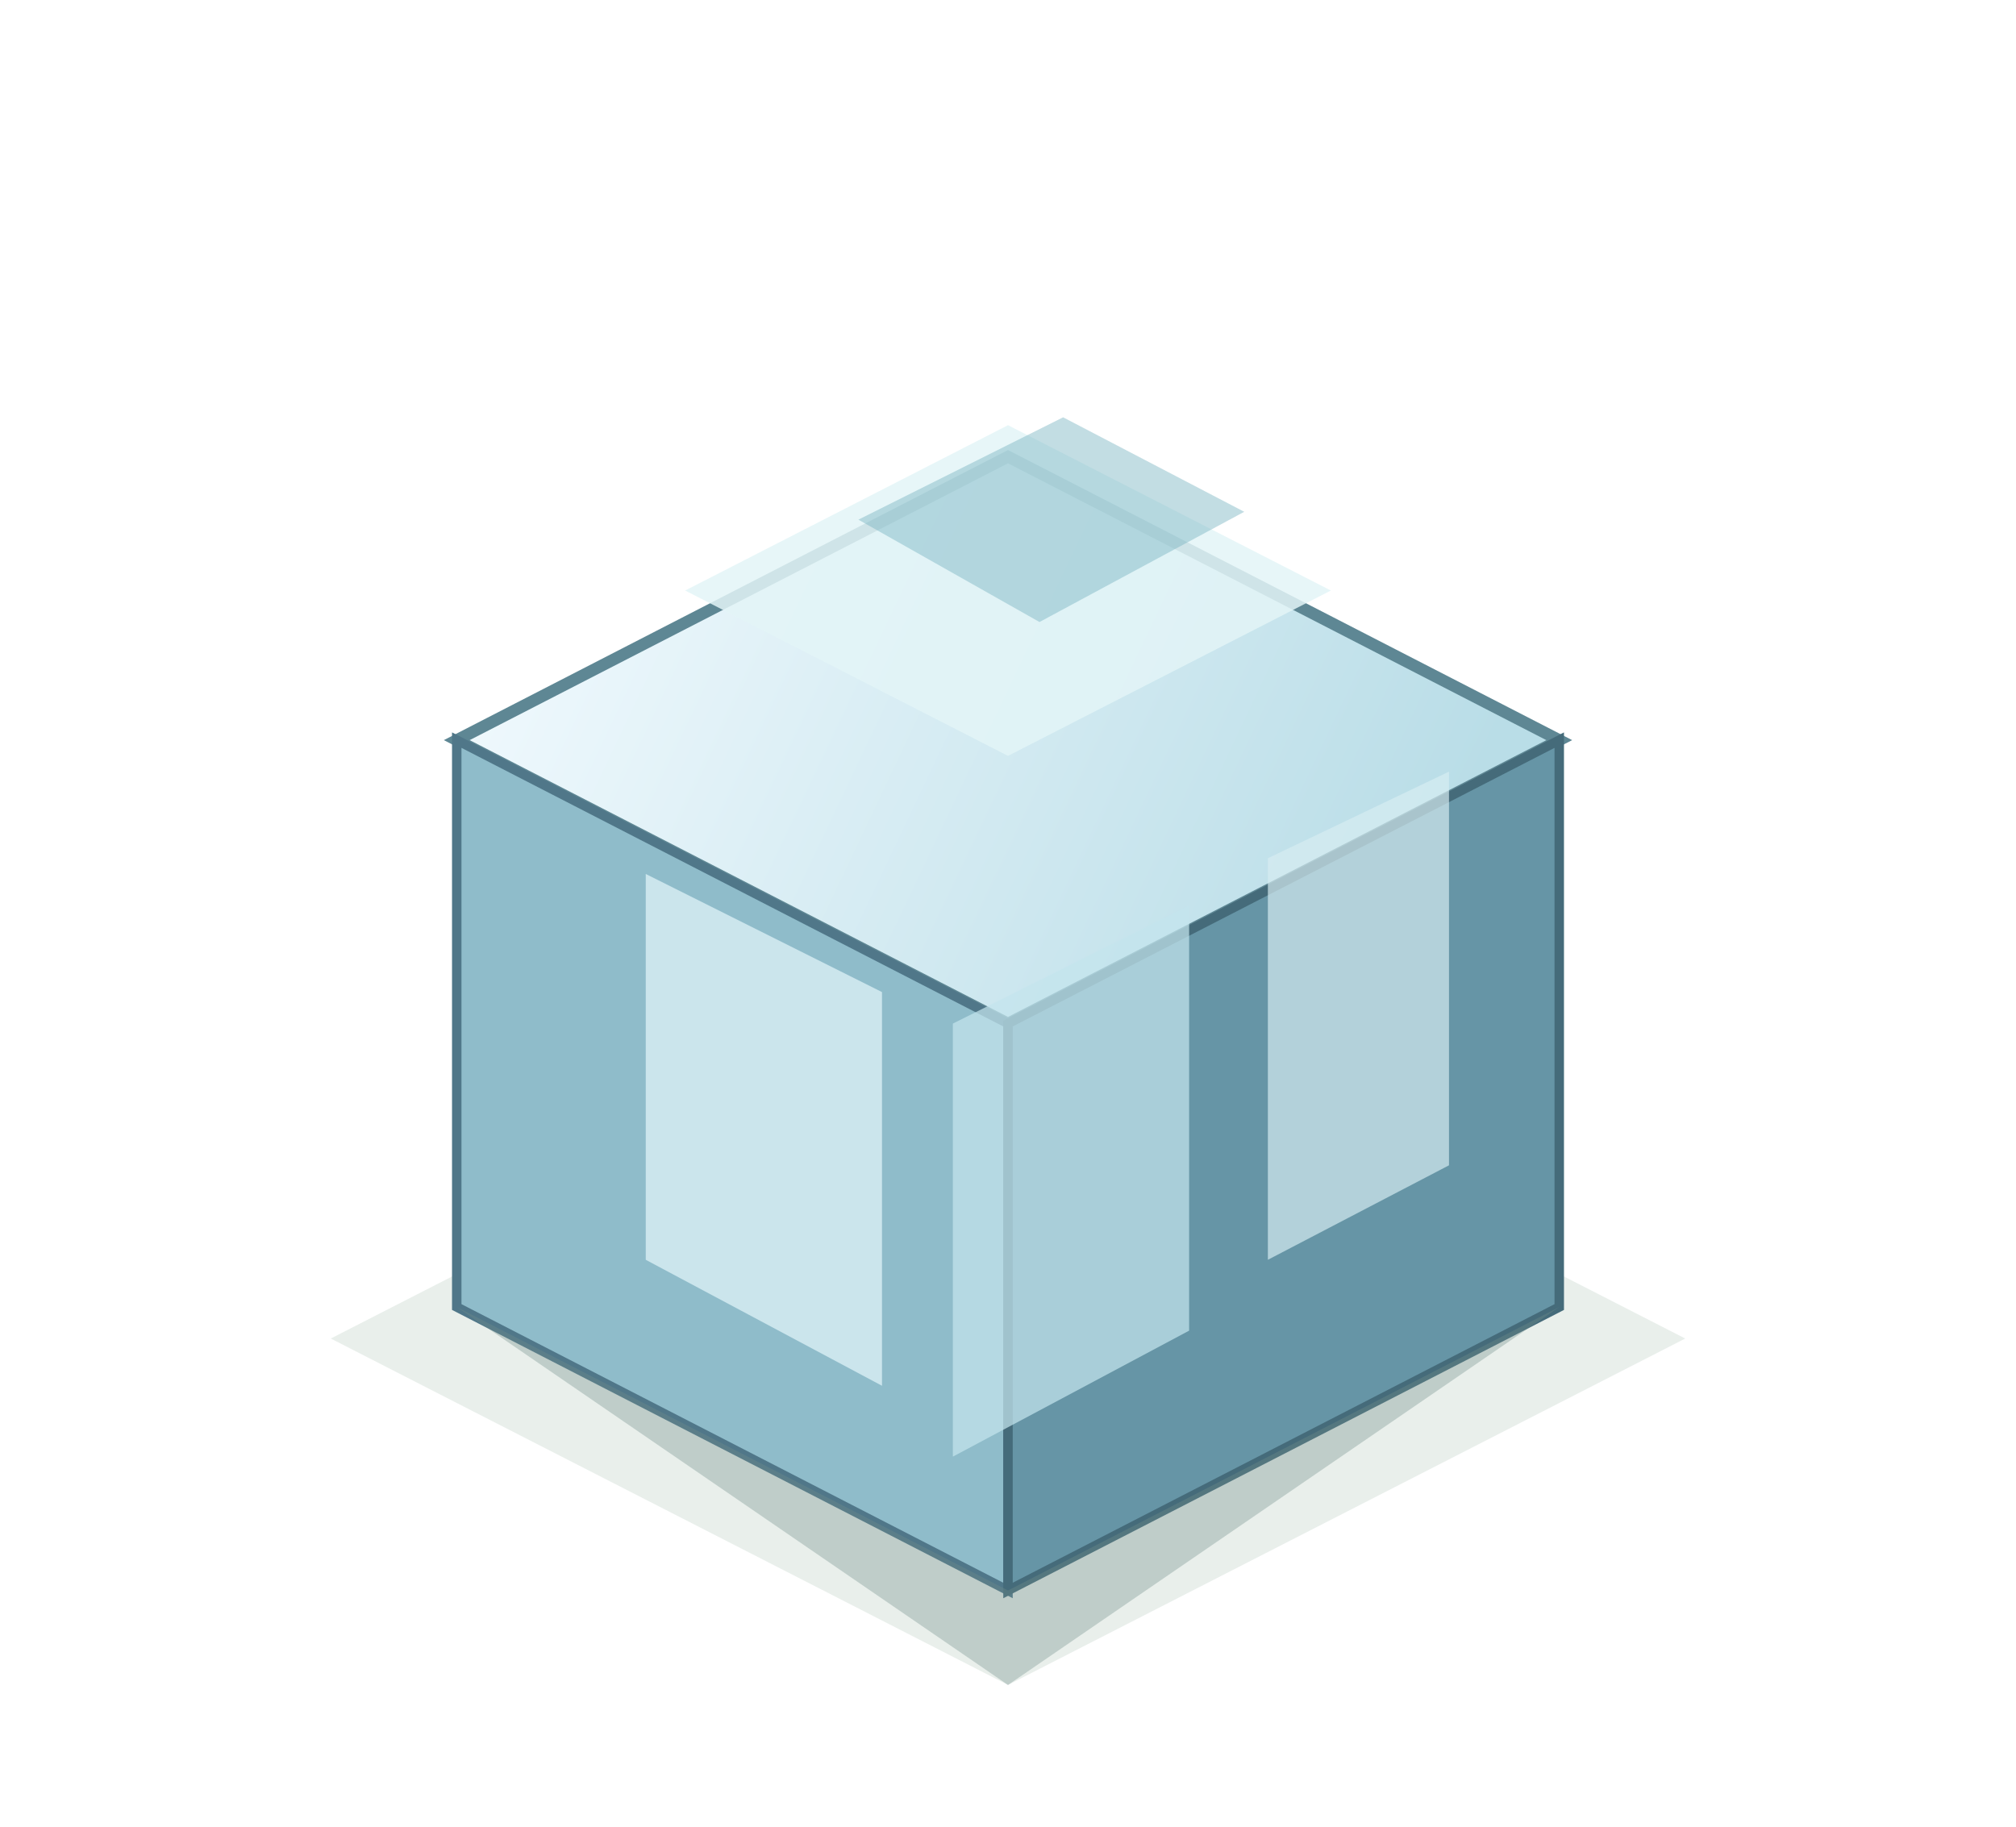
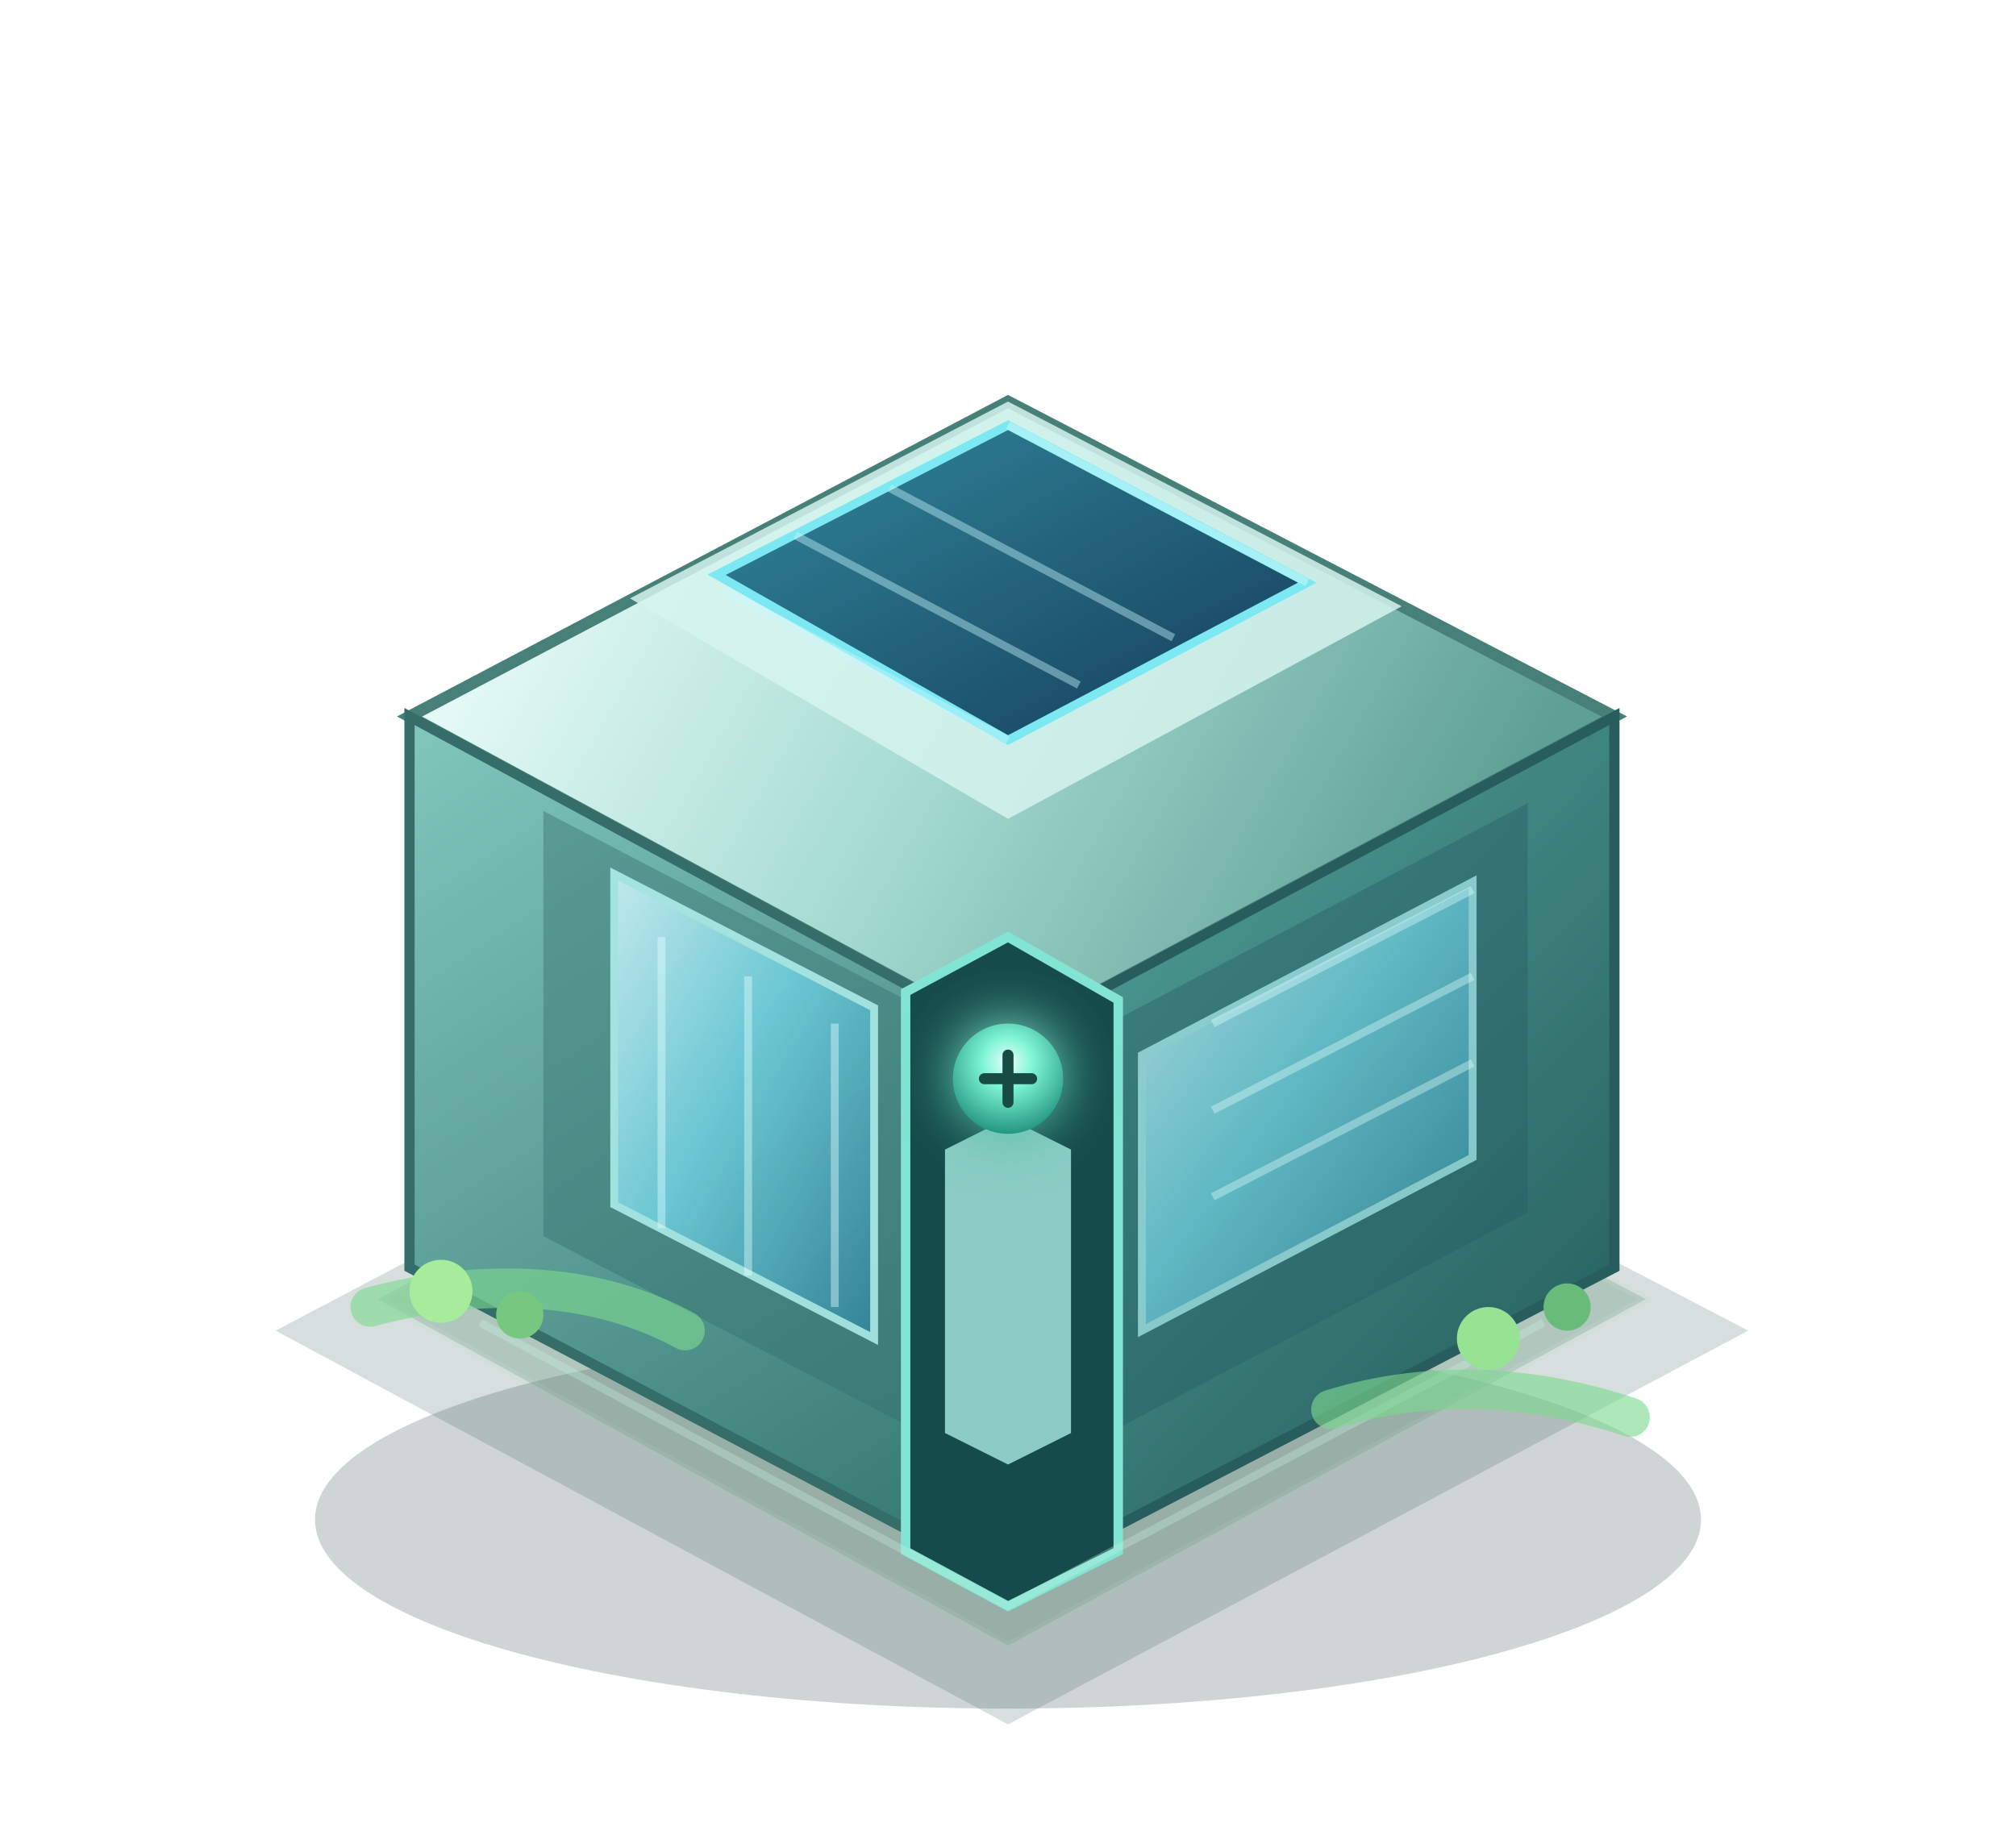
<svg xmlns="http://www.w3.org/2000/svg" viewBox="0 0 256 232">
  <defs>
-     <linearGradient id="roof" x1="70" y1="42" x2="188" y2="98" gradientUnits="userSpaceOnUse">
-       <stop stop-color="#f4fbff" />
-       <stop offset="1" stop-color="#b9dde7" />
+     <linearGradient id="roof" x1="72" y1="42" x2="188" y2="108" gradientUnits="userSpaceOnUse">
+       <stop stop-color="#effffc" />
+       <stop offset=".48" stop-color="#a8ddd4" />
+       <stop offset="1" stop-color="#5e9f96" />
    </linearGradient>
+     <linearGradient id="leftWall" x1="54" y1="88" x2="130" y2="204" gradientUnits="userSpaceOnUse">
+       <stop stop-color="#82c8bd" />
+       <stop offset="1" stop-color="#2f716c" />
+     </linearGradient>
+     <linearGradient id="rightWall" x1="130" y1="118" x2="204" y2="187" gradientUnits="userSpaceOnUse">
+       <stop stop-color="#4d9b94" />
+       <stop offset="1" stop-color="#245c5c" />
+     </linearGradient>
+     <linearGradient id="glass" x1="0" y1="0" x2="1" y2="1">
+       <stop stop-color="#d9fbff" />
+       <stop offset=".45" stop-color="#72d4e4" />
+       <stop offset="1" stop-color="#31849a" />
+     </linearGradient>
+     <linearGradient id="solar" x1="0" y1="0" x2="1" y2="1">
+       <stop stop-color="#8cecff" />
+       <stop offset=".22" stop-color="#2b788e" />
+       <stop offset="1" stop-color="#143c58" />
+     </linearGradient>
+     <radialGradient id="core" cx="50%" cy="35%" r="65%">
+       <stop stop-color="#e9fff8" />
+       <stop offset=".35" stop-color="#7ff5d5" />
+       <stop offset="1" stop-color="#239780" />
+     </radialGradient>
+     <filter id="glow" x="-100%" y="-100%" width="300%" height="300%">
+       <feGaussianBlur stdDeviation="3.5" result="blur" />
+       <feMerge>
+         <feMergeNode in="blur" />
+         <feMergeNode in="SourceGraphic" />
+       </feMerge>
+     </filter>
  </defs>
-   <path d="M128 214 42 170 128 126 214 170Z" fill="#9bb7a6" opacity=".22" />
-   <path d="M58 94 128 58 198 94 128 130Z" fill="url(#roof)" stroke="#5e8794" stroke-width="1.5" />
-   <path d="M58 94 128 130 128 202 58 166Z" fill="#8fbcca" stroke="#507789" stroke-width="1.2" />
-   <path d="M198 94 128 130 128 202 198 166Z" fill="#6695a6" stroke="#456b7a" stroke-width="1.2" />
-   <path d="M58 166 128 202 198 166 128 214Z" fill="#6f8d8a" opacity=".35" />
-   <path d="M82 111 112 126 112 176 82 160Z" fill="#d8eef4" opacity=".82" />
-   <path d="M121 130 151 115 151 169 121 185Z" fill="#c4e5ed" opacity=".72" />
-   <path d="M161 109 184 98 184 148 161 160Z" fill="#d7edf2" opacity=".68" />
-   <path d="M87 75 128 54 169 75 128 96Z" fill="#e3f5f7" opacity=".85" />
-   <path d="M109 66 135 53 158 65 132 79Z" fill="#78b3c1" opacity=".45" />
+   <ellipse cx="128" cy="193" rx="88" ry="24" fill="#102f2b" opacity=".2" />
+   <path d="m35 169 93-49 94 49-94 50Z" fill="#335f54" opacity=".2" />
+   <path d="m48 165 80-43 81 43-81 44Z" fill="#5c8e76" opacity=".3" stroke="#9bd5b5" stroke-opacity=".22" />
+   <path d="M52 91 128 51l77 40-77 41Z" fill="url(#roof)" stroke="#477f79" stroke-width="1.5" />
+   <path d="M52 91 128 132v69l-76-40Z" fill="url(#leftWall)" stroke="#356d68" stroke-width="1.3" />
+   <path d="M205 91 128 132v69l77-40Z" fill="url(#rightWall)" stroke="#285d5d" stroke-width="1.3" />
+   <path d="m80 76 48-25 50 26-50 27Z" fill="#d7f4ee" opacity=".84" />
+   <path d="m91 73 37-19 38 20-38 20Z" fill="url(#solar)" stroke="#7ce8f2" stroke-width="1.1" />
+   <path d="m101 68 36 19M113 62l36 19M92 75l36 19" stroke="#c9f7ff" stroke-width="1" opacity=".42" />
+   <path d="m128 54 38 20" stroke="#d9fbff" stroke-width="1" opacity=".45" />
+   <path d="M69 103 117 128v54l-48-25Z" fill="#316d6d" opacity=".42" />
+   <path d="M78 111 111 128v42l-33-17Z" fill="url(#glass)" stroke="#b4f5f2" stroke-width="1" opacity=".82" />
+   <path d="M84 119v37M95 124v38M106 130v36" stroke="#e2ffff" stroke-width="1" opacity=".42" />
+   <path d="M137 132 194 102v52l-57 30Z" fill="#255d61" opacity=".4" />
+   <path d="M145 134 187 112v35l-42 22Z" fill="url(#glass)" stroke="#a9edf0" stroke-width="1" opacity=".72" />
+   <path d="m154 130 33-17M154 141l33-17M154 152l33-17" stroke="#e3ffff" stroke-width="1" opacity=".38" />
+   <path d="M115 126 128 119l14 8v70l-14 7-13-7Z" fill="#164b4b" stroke="#82e4d2" stroke-width="1.2" />
+   <path d="m120 146 8-4 8 4v36l-8 4-8-4Z" fill="#b9fff3" opacity=".72" />
+   <circle cx="128" cy="137" r="7" fill="url(#core)" filter="url(#glow)" />
+   <path d="M125 137h6M128 134v6" stroke="#164c43" stroke-width="1.4" stroke-linecap="round" />
+   <path d="M61 168 128 204l68-36" fill="none" stroke="#c6f2e4" stroke-width="1" opacity=".32" />
+   <path d="M47 166c15-4 29-3 40 3M169 179c13-4 26-3 38 1" fill="none" stroke="#7dd890" stroke-width="5" stroke-linecap="round" opacity=".62" />
+   <circle cx="56" cy="164" r="4" fill="#a5ed9a" />
+   <circle cx="66" cy="167" r="3" fill="#77c87f" />
+   <circle cx="189" cy="170" r="4" fill="#96e394" />
+   <circle cx="199" cy="166" r="3" fill="#68bb79" />
</svg>
